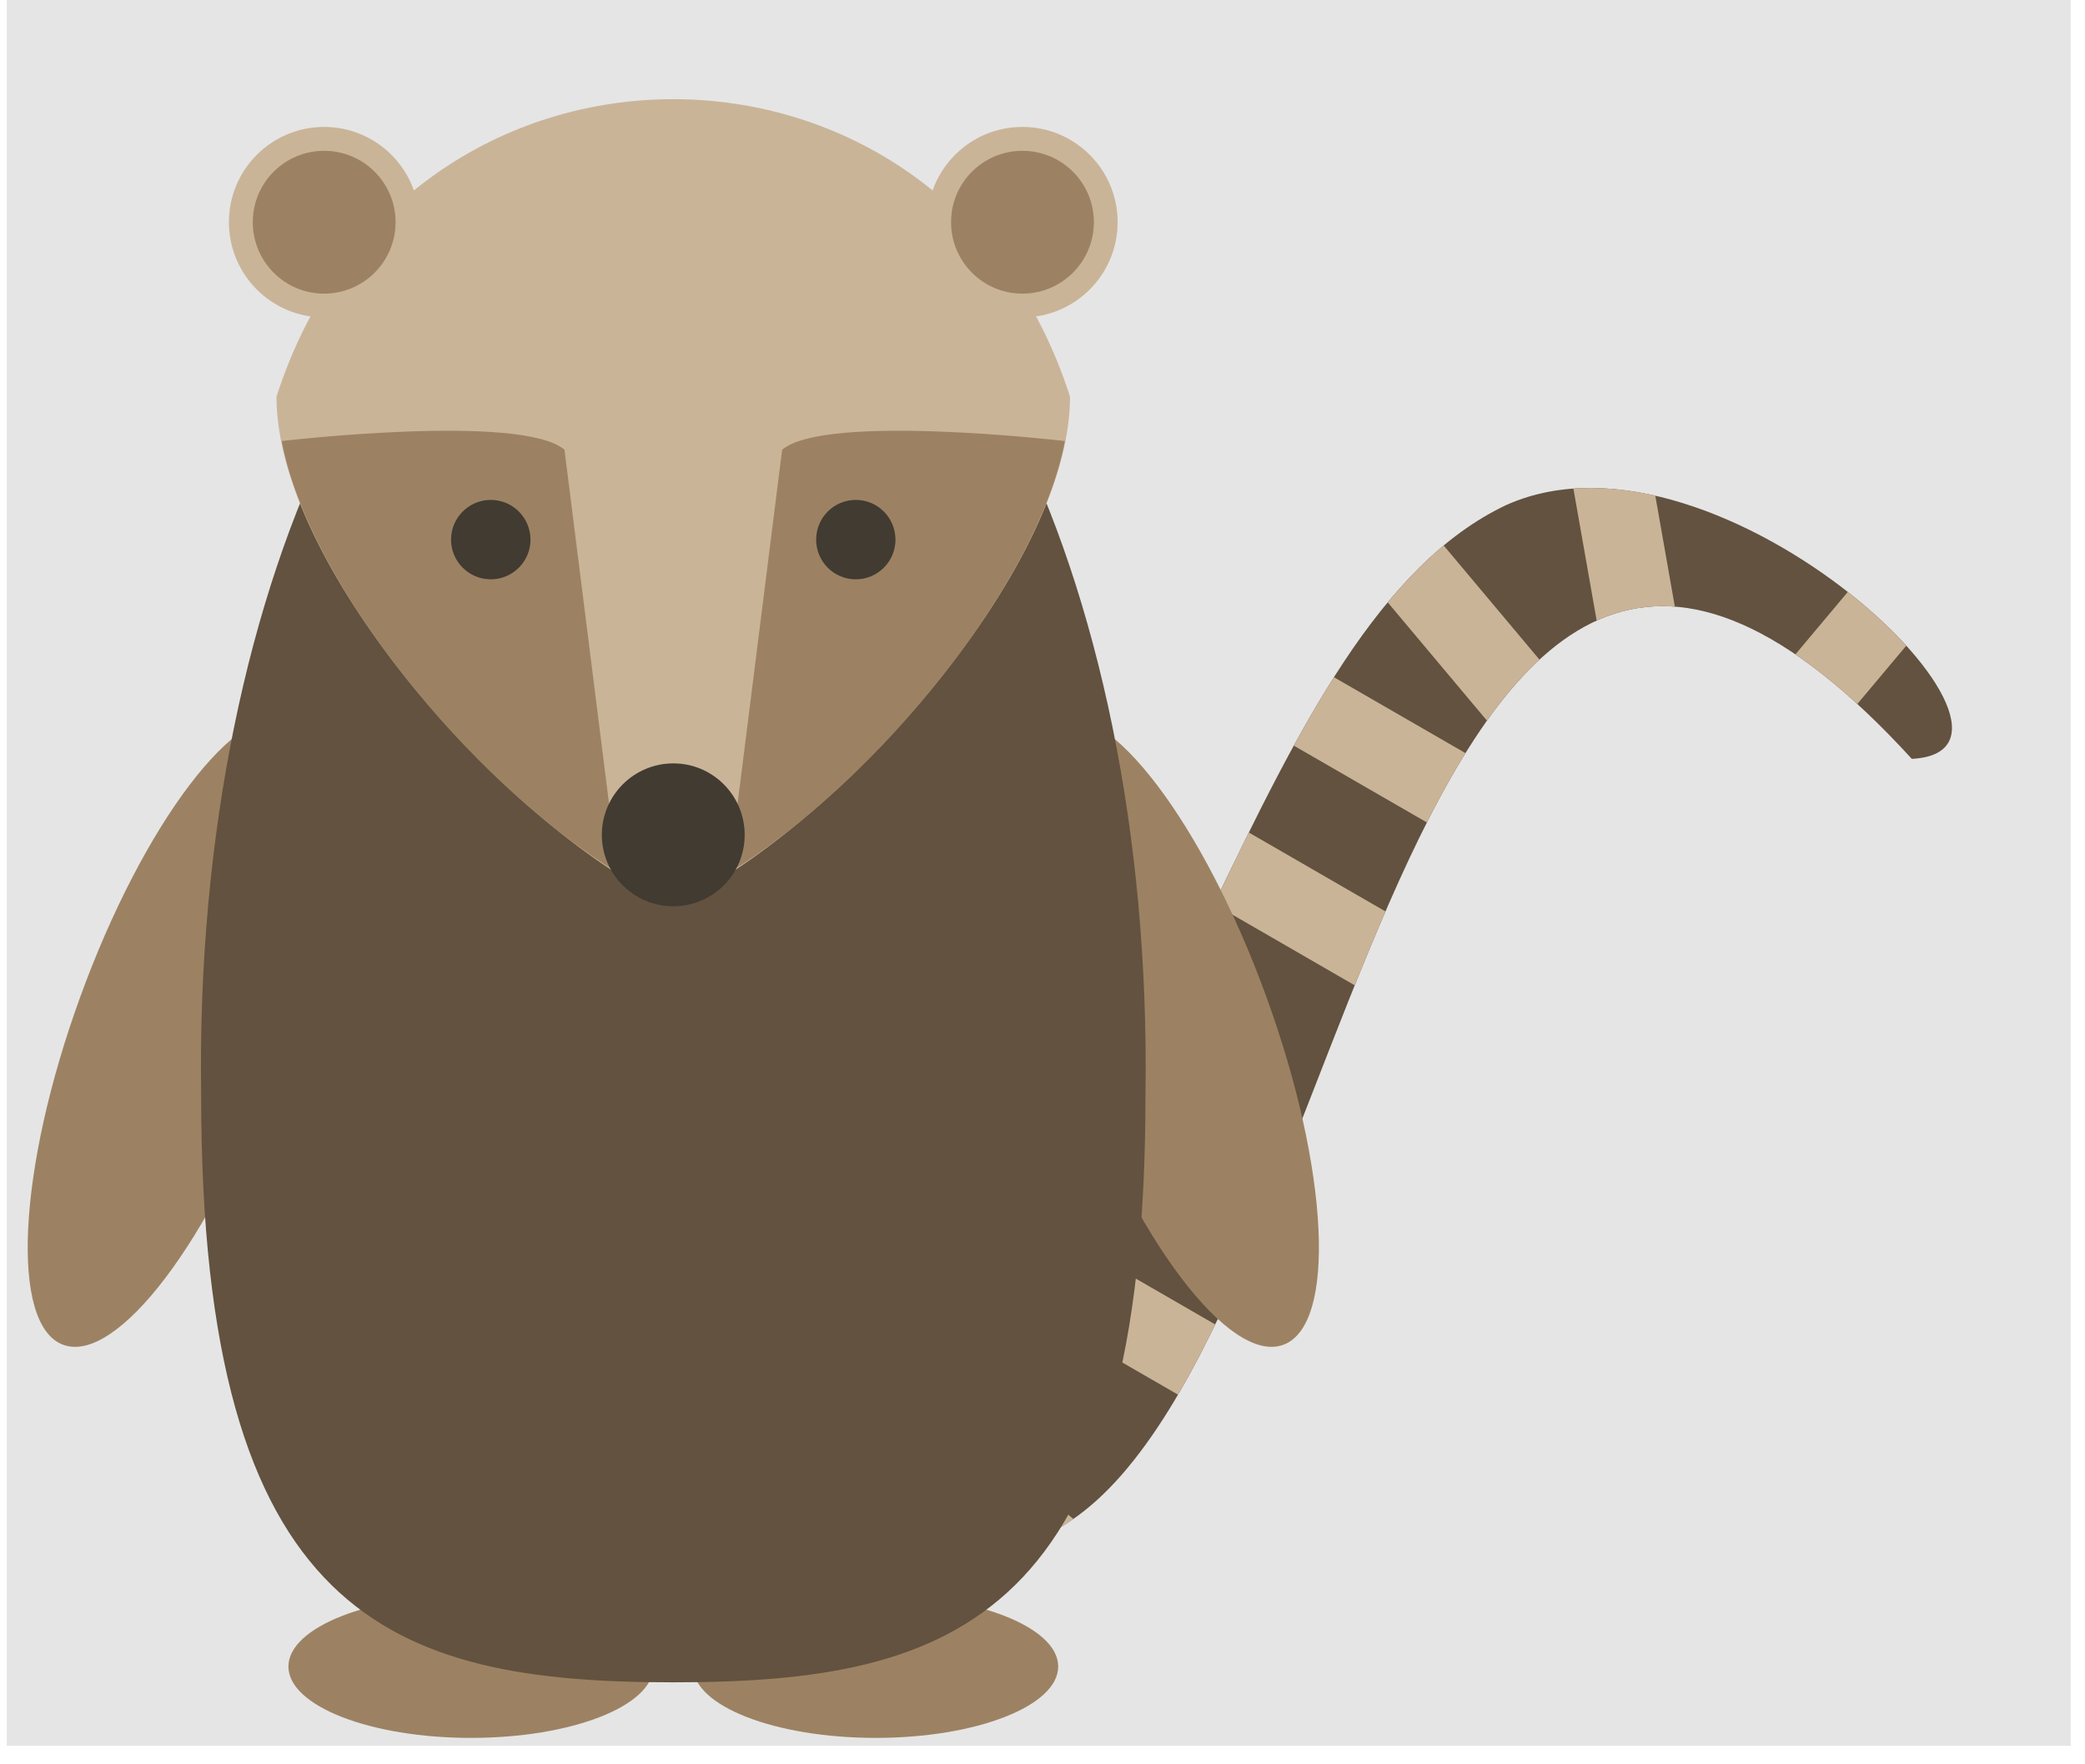
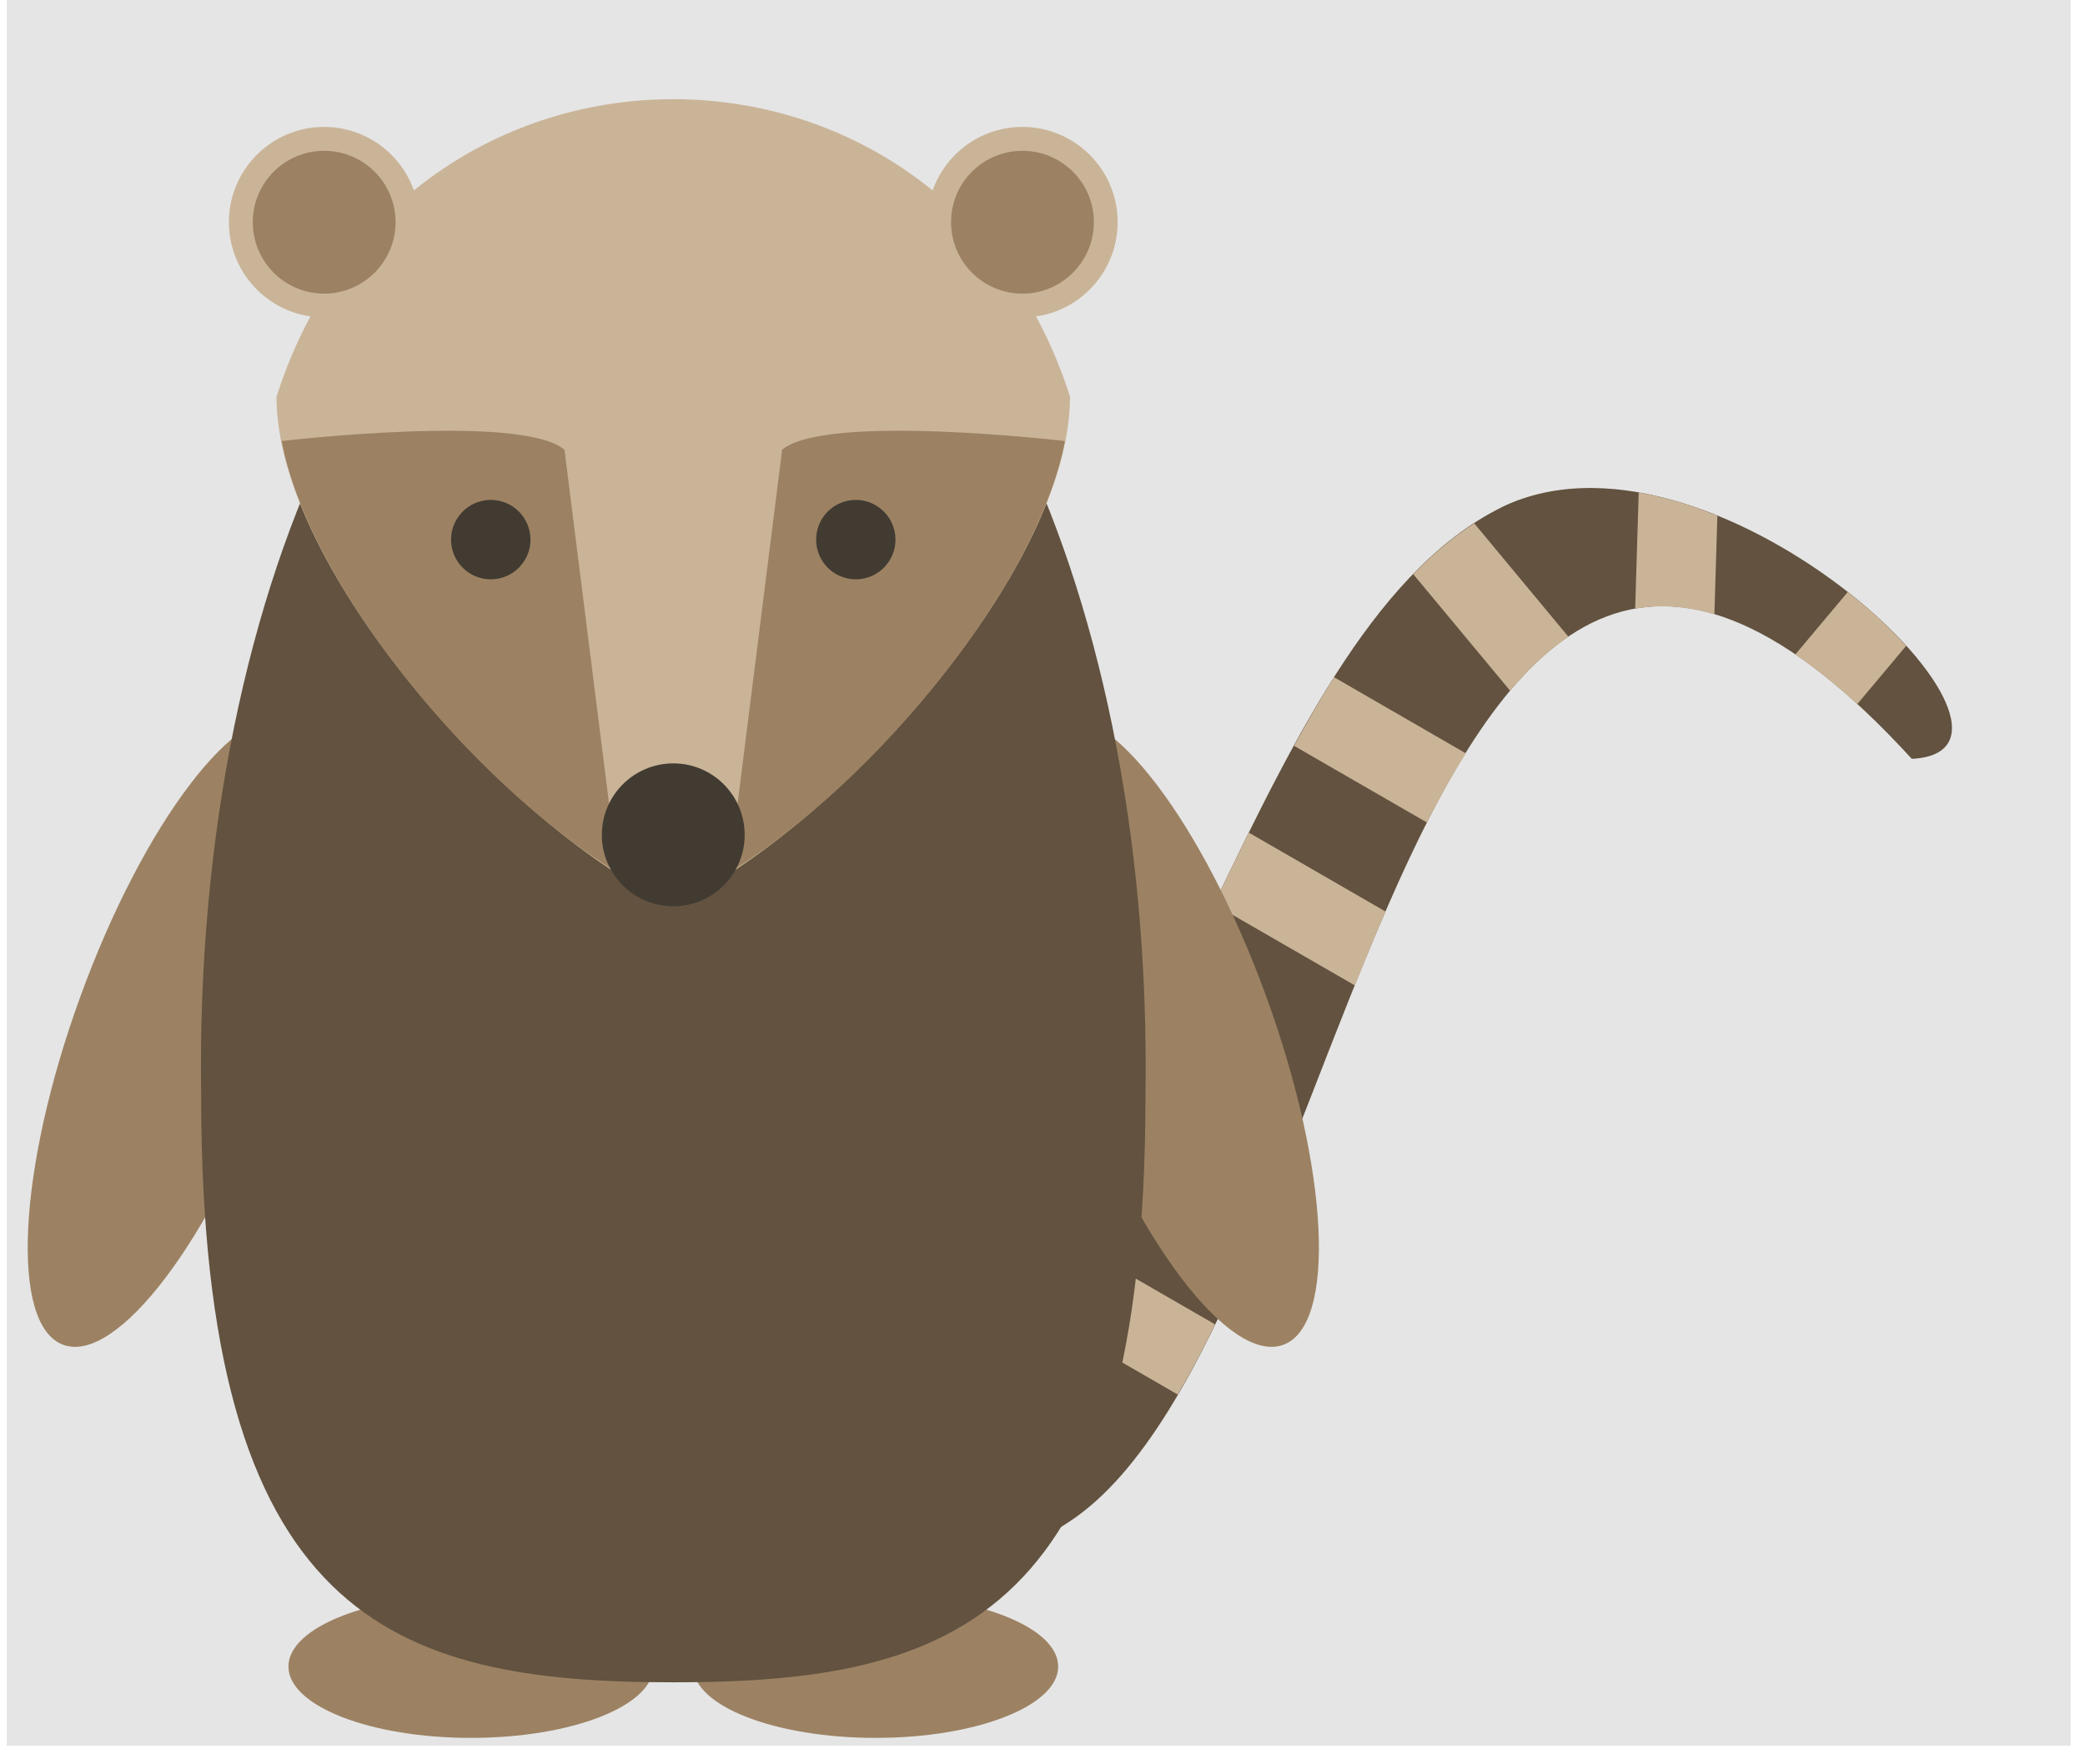
<svg xmlns="http://www.w3.org/2000/svg" width="73.726" height="62.362" viewBox="0 0 73.726 62.362">
  <defs>
    <clipPath id="clip-0">
      <path clip-rule="nonzero" d="M 0.238 0 L 73.219 0 L 73.219 61.73 L 0.238 61.73 Z M 0.238 0 " />
    </clipPath>
    <clipPath id="clip-1">
      <path clip-rule="nonzero" d="M 10 56 L 24 56 L 24 61.73 L 10 61.73 Z M 10 56 " />
    </clipPath>
    <clipPath id="clip-2">
      <path clip-rule="nonzero" d="M 24 56 L 38 56 L 38 61.73 L 24 61.73 Z M 24 56 " />
    </clipPath>
    <clipPath id="clip-3">
-       <path clip-rule="nonzero" d="M 40 28 L 52 28 L 52 37 L 40 37 Z M 40 28 " />
-     </clipPath>
-     <clipPath id="clip-4">
-       <path clip-rule="nonzero" d="M 31.789 48.836 C 41.715 41.176 44.297 22.059 53.281 17.848 C 60.863 14.477 73.219 26.551 67.602 26.832 C 49.633 7.176 48.059 47.008 37.84 53.785 C 32.824 57.113 18.859 61.402 19.855 55.43 C 20.773 49.973 25.234 53.898 31.789 48.836 Z M 31.789 48.836 " />
-     </clipPath>
-     <clipPath id="clip-5">
-       <path clip-rule="nonzero" d="M 43 22 L 55 22 L 55 31 L 43 31 Z M 43 22 " />
-     </clipPath>
-     <clipPath id="clip-6">
-       <path clip-rule="nonzero" d="M 31.789 48.836 C 41.715 41.176 44.297 22.059 53.281 17.848 C 60.863 14.477 73.219 26.551 67.602 26.832 C 49.633 7.176 48.059 47.008 37.84 53.785 C 32.824 57.113 18.859 61.402 19.855 55.43 C 20.773 49.973 25.234 53.898 31.789 48.836 Z M 31.789 48.836 " />
-     </clipPath>
-     <clipPath id="clip-7">
-       <path clip-rule="nonzero" d="M 47 17 L 57 17 L 57 28 L 47 28 Z M 47 17 " />
-     </clipPath>
-     <clipPath id="clip-8">
-       <path clip-rule="nonzero" d="M 31.789 48.836 C 41.715 41.176 44.297 22.059 53.281 17.848 C 60.863 14.477 73.219 26.551 67.602 26.832 C 49.633 7.176 48.059 47.008 37.84 53.785 C 32.824 57.113 18.859 61.402 19.855 55.43 C 20.773 49.973 25.234 53.898 31.789 48.836 Z M 31.789 48.836 " />
-     </clipPath>
-     <clipPath id="clip-9">
-       <path clip-rule="nonzero" d="M 55 17 L 60 17 L 60 26 L 55 26 Z M 55 17 " />
-     </clipPath>
-     <clipPath id="clip-10">
-       <path clip-rule="nonzero" d="M 31.789 48.836 C 41.715 41.176 44.297 22.059 53.281 17.848 C 60.863 14.477 73.219 26.551 67.602 26.832 C 49.633 7.176 48.059 47.008 37.84 53.785 C 32.824 57.113 18.859 61.402 19.855 55.43 C 20.773 49.973 25.234 53.898 31.789 48.836 Z M 31.789 48.836 " />
-     </clipPath>
-     <clipPath id="clip-11">
-       <path clip-rule="nonzero" d="M 61 17 L 70 17 L 70 28 L 61 28 Z M 61 17 " />
-     </clipPath>
-     <clipPath id="clip-12">
-       <path clip-rule="nonzero" d="M 31.789 48.836 C 41.715 41.176 44.297 22.059 53.281 17.848 C 60.863 14.477 73.219 26.551 67.602 26.832 C 49.633 7.176 48.059 47.008 37.84 53.785 C 32.824 57.113 18.859 61.402 19.855 55.43 C 20.773 49.973 25.234 53.898 31.789 48.836 Z M 31.789 48.836 " />
-     </clipPath>
-     <clipPath id="clip-13">
-       <path clip-rule="nonzero" d="M 33 42 L 45 42 L 45 51 L 33 51 Z M 33 42 " />
-     </clipPath>
-     <clipPath id="clip-14">
-       <path clip-rule="nonzero" d="M 31.789 48.836 C 41.715 41.176 44.297 22.059 53.281 17.848 C 60.863 14.477 73.219 26.551 67.602 26.832 C 49.633 7.176 48.059 47.008 37.84 53.785 C 32.824 57.113 18.859 61.402 19.855 55.43 C 20.773 49.973 25.234 53.898 31.789 48.836 Z M 31.789 48.836 " />
-     </clipPath>
-     <clipPath id="clip-15">
-       <path clip-rule="nonzero" d="M 36 35 L 48 35 L 48 44 L 36 44 Z M 36 35 " />
-     </clipPath>
-     <clipPath id="clip-16">
-       <path clip-rule="nonzero" d="M 31.789 48.836 C 41.715 41.176 44.297 22.059 53.281 17.848 C 60.863 14.477 73.219 26.551 67.602 26.832 C 49.633 7.176 48.059 47.008 37.84 53.785 C 32.824 57.113 18.859 61.402 19.855 55.43 C 20.773 49.973 25.234 53.898 31.789 48.836 Z M 31.789 48.836 " />
-     </clipPath>
-     <clipPath id="clip-17">
-       <path clip-rule="nonzero" d="M 28 47 L 39 47 L 39 57 L 28 57 Z M 28 47 " />
-     </clipPath>
-     <clipPath id="clip-18">
-       <path clip-rule="nonzero" d="M 31.789 48.836 C 41.715 41.176 44.297 22.059 53.281 17.848 C 60.863 14.477 73.219 26.551 67.602 26.832 C 49.633 7.176 48.059 47.008 37.84 53.785 C 32.824 57.113 18.859 61.402 19.855 55.43 C 20.773 49.973 25.234 53.898 31.789 48.836 Z M 31.789 48.836 " />
-     </clipPath>
-     <clipPath id="clip-19">
-       <path clip-rule="nonzero" d="M 21 50 L 30 50 L 30 59 L 21 59 Z M 21 50 " />
-     </clipPath>
-     <clipPath id="clip-20">
-       <path clip-rule="nonzero" d="M 31.789 48.836 C 41.715 41.176 44.297 22.059 53.281 17.848 C 60.863 14.477 73.219 26.551 67.602 26.832 C 49.633 7.176 48.059 47.008 37.84 53.785 C 32.824 57.113 18.859 61.402 19.855 55.43 C 20.773 49.973 25.234 53.898 31.789 48.836 Z M 31.789 48.836 " />
-     </clipPath>
-     <clipPath id="clip-21">
      <path clip-rule="nonzero" d="M 0.238 25 L 12 25 L 12 48 L 0.238 48 Z M 0.238 25 " />
    </clipPath>
  </defs>
  <g clip-path="url(#clip-0)">
    <path fill-rule="nonzero" fill="rgb(89.999%, 89.999%, 89.999%)" fill-opacity="1" d="M 0.238 61.73 L 73.219 61.73 L 73.219 0 L 0.238 0 Z M 0.238 61.73 " />
  </g>
  <g clip-path="url(#clip-1)">
    <path fill-rule="nonzero" fill="rgb(61.002%, 51.096%, 38.736%)" fill-opacity="1" d="M 23.105 58.926 C 23.105 57.531 20.215 56.398 16.652 56.398 C 13.09 56.398 10.199 57.531 10.199 58.926 C 10.199 60.32 13.09 61.449 16.652 61.449 C 20.215 61.449 23.105 60.32 23.105 58.926 Z M 23.105 58.926 " />
  </g>
  <g clip-path="url(#clip-2)">
    <path fill-rule="nonzero" fill="rgb(61.002%, 51.096%, 38.736%)" fill-opacity="1" d="M 37.418 58.926 C 37.418 57.531 34.527 56.398 30.965 56.398 C 27.398 56.398 24.508 57.531 24.508 58.926 C 24.508 60.32 27.398 61.449 30.965 61.449 C 34.527 61.449 37.418 60.32 37.418 58.926 Z M 37.418 58.926 " />
  </g>
  <path fill-rule="nonzero" fill="rgb(38.249%, 32.187%, 24.625%)" fill-opacity="1" d="M 31.789 48.836 C 41.715 41.176 44.297 22.059 53.281 17.848 C 60.863 14.477 73.219 26.551 67.602 26.832 C 49.633 7.176 48.059 47.008 37.84 53.785 C 32.824 57.113 18.859 61.402 19.855 55.43 C 20.773 49.973 25.234 53.898 31.789 48.836 Z M 31.789 48.836 " />
+   <path fill-rule="nonzero" fill="rgb(79.16%, 70.476%, 59.763%)" fill-opacity="1" d="M 65.336 20.934 L 63.48 23.145 C 64.184 23.617 64.914 24.199 65.672 24.898 L 67.402 22.836 C 66.832 22.203 66.133 21.555 65.336 20.934 Z M 65.336 20.934 " />
+   <path fill-rule="nonzero" fill="rgb(79.16%, 70.476%, 59.763%)" fill-opacity="1" d="M 57.945 17.414 L 57.82 21.523 C 58.691 21.367 59.621 21.426 60.621 21.723 L 60.727 18.234 C 59.812 17.863 58.875 17.574 57.945 17.414 Z M 57.945 17.414 " />
+   <path fill-rule="nonzero" fill="rgb(79.16%, 70.476%, 59.763%)" fill-opacity="1" d="M 52.129 18.504 C 51.363 19 50.648 19.602 49.973 20.301 L 53.398 24.422 C 54.047 23.648 54.73 23.004 55.461 22.516 Z M 52.129 18.504 " />
+   <path fill-rule="nonzero" fill="rgb(79.16%, 70.476%, 59.763%)" fill-opacity="1" d="M 47.172 23.945 C 46.688 24.711 46.223 25.531 45.758 26.371 L 50.457 29.082 C 50.898 28.211 51.355 27.398 51.832 26.637 Z M 47.172 23.945 " />
+   <path fill-rule="nonzero" fill="rgb(79.16%, 70.476%, 59.763%)" fill-opacity="1" d="M 44.16 29.441 C 43.75 30.266 43.34 31.113 42.926 31.969 L 47.91 34.844 C 48.266 33.961 48.625 33.074 48.992 32.23 Z M 44.16 29.441 " />
+   <path fill-rule="nonzero" fill="rgb(79.16%, 70.476%, 59.763%)" fill-opacity="1" d="M 40.566 36.809 C 40.141 37.648 39.703 38.477 39.254 39.293 L 44.855 42.523 C 45.207 41.656 45.566 40.789 45.914 39.898 Z M 40.566 36.809 " />
+   <path fill-rule="nonzero" fill="rgb(79.16%, 70.476%, 59.763%)" fill-opacity="1" d="M 36.828 43.285 C 36.289 44.074 35.727 44.832 35.137 45.547 L 41.645 49.309 C 42.102 48.535 42.539 47.711 42.965 46.828 Z M 36.828 43.285 " />
+   <path fill-rule="nonzero" fill="rgb(79.16%, 70.476%, 59.763%)" fill-opacity="1" d="M 31.891 48.758 C 31.859 48.781 31.824 48.812 31.789 48.836 C 31 49.445 30.246 49.918 29.52 50.301 L 34.141 55.723 C 35.094 55.312 35.977 54.879 36.742 54.449 Z M 31.891 48.758 " />
+   <path fill-rule="nonzero" fill="rgb(79.16%, 70.476%, 59.763%)" fill-opacity="1" d="M 26.113 51.551 C 25.078 51.789 24.152 51.906 23.348 52.051 L 24.902 58.332 C 25.773 58.246 26.707 58.082 27.676 57.863 Z M 26.113 51.551 " />
  <g clip-path="url(#clip-3)">
-     <g clip-path="url(#clip-4)">
-       <path fill-rule="nonzero" fill="rgb(79.16%, 70.476%, 59.763%)" fill-opacity="1" d="M 40.695 30.676 L 42.098 28.246 L 51.816 33.859 L 50.414 36.289 Z M 40.695 30.676 " />
-     </g>
-   </g>
-   <g clip-path="url(#clip-5)">
-     <g clip-path="url(#clip-6)">
-       <path fill-rule="nonzero" fill="rgb(79.16%, 70.476%, 59.763%)" fill-opacity="1" d="M 43.5 25.066 L 44.902 22.637 L 54.621 28.246 L 53.219 30.676 Z M 43.5 25.066 " />
-     </g>
-   </g>
-   <g clip-path="url(#clip-7)">
-     <g clip-path="url(#clip-8)">
-       <path fill-rule="nonzero" fill="rgb(79.16%, 70.476%, 59.763%)" fill-opacity="1" d="M 47.184 19.051 L 49.336 17.246 L 56.551 25.844 L 54.398 27.648 Z M 47.184 19.051 " />
-     </g>
-   </g>
-   <g clip-path="url(#clip-9)">
-     <g clip-path="url(#clip-10)">
-       <path fill-rule="nonzero" fill="rgb(79.16%, 70.476%, 59.763%)" fill-opacity="1" d="M 55.121 14.359 L 57.887 13.871 L 59.836 24.926 L 57.07 25.41 Z M 55.121 14.359 " />
-     </g>
-   </g>
-   <g clip-path="url(#clip-11)">
-     <g clip-path="url(#clip-12)">
-       <path fill-rule="nonzero" fill="rgb(79.16%, 70.476%, 59.763%)" fill-opacity="1" d="M 68.43 17.246 L 70.578 19.051 L 63.363 27.648 L 61.215 25.844 Z M 68.43 17.246 " />
-     </g>
-   </g>
-   <g clip-path="url(#clip-13)">
-     <g clip-path="url(#clip-14)">
-       <path fill-rule="nonzero" fill="rgb(79.16%, 70.476%, 59.763%)" fill-opacity="1" d="M 33.68 44.707 L 35.082 42.277 L 44.801 47.887 L 43.398 50.32 Z M 33.68 44.707 " />
-     </g>
-   </g>
-   <g clip-path="url(#clip-15)">
-     <g clip-path="url(#clip-16)">
-       <path fill-rule="nonzero" fill="rgb(79.16%, 70.476%, 59.763%)" fill-opacity="1" d="M 36.484 37.691 L 37.887 35.262 L 47.609 40.875 L 46.203 43.305 Z M 36.484 37.691 " />
-     </g>
-   </g>
-   <g clip-path="url(#clip-17)">
-     <g clip-path="url(#clip-18)">
-       <path fill-rule="nonzero" fill="rgb(79.16%, 70.476%, 59.763%)" fill-opacity="1" d="M 28.426 49.379 L 30.23 47.227 L 38.828 54.441 L 37.023 56.59 Z M 28.426 49.379 " />
-     </g>
-   </g>
-   <g clip-path="url(#clip-19)">
-     <g clip-path="url(#clip-20)">
-       <path fill-rule="nonzero" fill="rgb(79.16%, 70.476%, 59.763%)" fill-opacity="1" d="M 21.191 51.961 L 23.621 50.559 L 29.23 60.277 L 26.801 61.68 Z M 21.191 51.961 " />
-     </g>
-   </g>
-   <g clip-path="url(#clip-21)">
    <path fill-rule="nonzero" fill="rgb(61.002%, 51.096%, 38.736%)" fill-opacity="1" d="M 10.301 25.402 C 8.406 24.715 5.07 29.113 2.844 35.23 C 0.617 41.344 0.348 46.863 2.238 47.551 C 4.133 48.242 7.473 43.84 9.699 37.727 C 11.926 31.609 12.195 26.09 10.301 25.402 Z M 10.301 25.402 " />
  </g>
  <path fill-rule="nonzero" fill="rgb(61.002%, 51.096%, 38.736%)" fill-opacity="1" d="M 45.375 47.551 C 47.27 46.863 47 41.344 44.773 35.23 C 42.547 29.113 39.207 24.715 37.312 25.402 C 35.422 26.09 35.691 31.609 37.918 37.727 C 40.145 43.84 43.484 48.242 45.375 47.551 Z M 45.375 47.551 " />
  <path fill-rule="nonzero" fill="rgb(38.249%, 32.187%, 24.625%)" fill-opacity="1" d="M 40.504 38.723 C 40.504 57.242 33.77 59.484 23.809 59.484 C 13.848 59.484 7.113 57.242 7.113 38.723 C 6.832 20.203 14.406 5.332 23.809 5.332 C 33.207 5.332 40.785 20.203 40.504 38.723 Z M 40.504 38.723 " />
  <path fill-rule="nonzero" fill="rgb(79.16%, 70.476%, 59.763%)" fill-opacity="1" d="M 37.836 14.027 C 37.836 20.203 29.418 29.461 23.809 31.988 C 18.195 29.461 9.777 20.203 9.777 14.027 C 14.266 0 33.348 0 37.836 14.027 Z M 37.836 14.027 " />
  <path fill-rule="nonzero" fill="rgb(61.002%, 51.096%, 38.736%)" fill-opacity="1" d="M 9.961 15.594 C 9.961 15.594 18.43 14.598 19.961 15.902 C 21.844 30.863 21.844 30.863 21.844 30.863 C 16.539 27.586 10.898 20.582 9.961 15.594 Z M 37.656 15.594 C 37.656 15.594 29.188 14.598 27.656 15.902 C 25.773 30.863 25.773 30.863 25.773 30.863 C 31.074 27.586 36.715 20.582 37.656 15.594 Z M 37.656 15.594 " />
  <path fill-rule="nonzero" fill="rgb(25.626%, 23.026%, 19.78%)" fill-opacity="1" d="M 26.332 29.52 C 26.332 28.125 25.203 26.992 23.809 26.992 C 22.414 26.992 21.281 28.125 21.281 29.52 C 21.281 30.914 22.414 32.043 23.809 32.043 C 25.203 32.043 26.332 30.914 26.332 29.52 Z M 26.332 29.52 " />
  <path fill-rule="nonzero" fill="rgb(25.626%, 23.026%, 19.78%)" fill-opacity="1" d="M 31.664 19.082 C 31.664 18.305 31.035 17.676 30.262 17.676 C 29.484 17.676 28.859 18.305 28.859 19.082 C 28.859 19.855 29.484 20.484 30.262 20.484 C 31.035 20.484 31.664 19.855 31.664 19.082 Z M 31.664 19.082 " />
  <path fill-rule="nonzero" fill="rgb(25.626%, 23.026%, 19.78%)" fill-opacity="1" d="M 18.758 19.082 C 18.758 18.305 18.129 17.676 17.355 17.676 C 16.578 17.676 15.949 18.305 15.949 19.082 C 15.949 19.855 16.578 20.484 17.355 20.484 C 18.129 20.484 18.758 19.855 18.758 19.082 Z M 18.758 19.082 " />
  <path fill-rule="nonzero" fill="rgb(79.16%, 70.476%, 59.763%)" fill-opacity="1" d="M 39.52 7.855 C 39.52 5.996 38.012 4.488 36.152 4.488 C 34.293 4.488 32.785 5.996 32.785 7.855 C 32.785 9.715 34.293 11.223 36.152 11.223 C 38.012 11.223 39.52 9.715 39.52 7.855 Z M 39.52 7.855 " />
  <path fill-rule="nonzero" fill="rgb(79.16%, 70.476%, 59.763%)" fill-opacity="1" d="M 14.828 7.855 C 14.828 5.996 13.32 4.488 11.461 4.488 C 9.602 4.488 8.094 5.996 8.094 7.855 C 8.094 9.715 9.602 11.223 11.461 11.223 C 13.32 11.223 14.828 9.715 14.828 7.855 Z M 14.828 7.855 " />
  <path fill-rule="nonzero" fill="rgb(61.002%, 51.096%, 38.736%)" fill-opacity="1" d="M 38.68 7.855 C 38.68 6.461 37.547 5.332 36.152 5.332 C 34.758 5.332 33.629 6.461 33.629 7.855 C 33.629 9.25 34.758 10.383 36.152 10.383 C 37.547 10.383 38.68 9.25 38.68 7.855 Z M 38.68 7.855 " />
  <path fill-rule="nonzero" fill="rgb(61.002%, 51.096%, 38.736%)" fill-opacity="1" d="M 13.988 7.855 C 13.988 6.461 12.855 5.332 11.461 5.332 C 10.066 5.332 8.938 6.461 8.938 7.855 C 8.938 9.25 10.066 10.383 11.461 10.383 C 12.855 10.383 13.988 9.25 13.988 7.855 Z M 13.988 7.855 " />
</svg>
